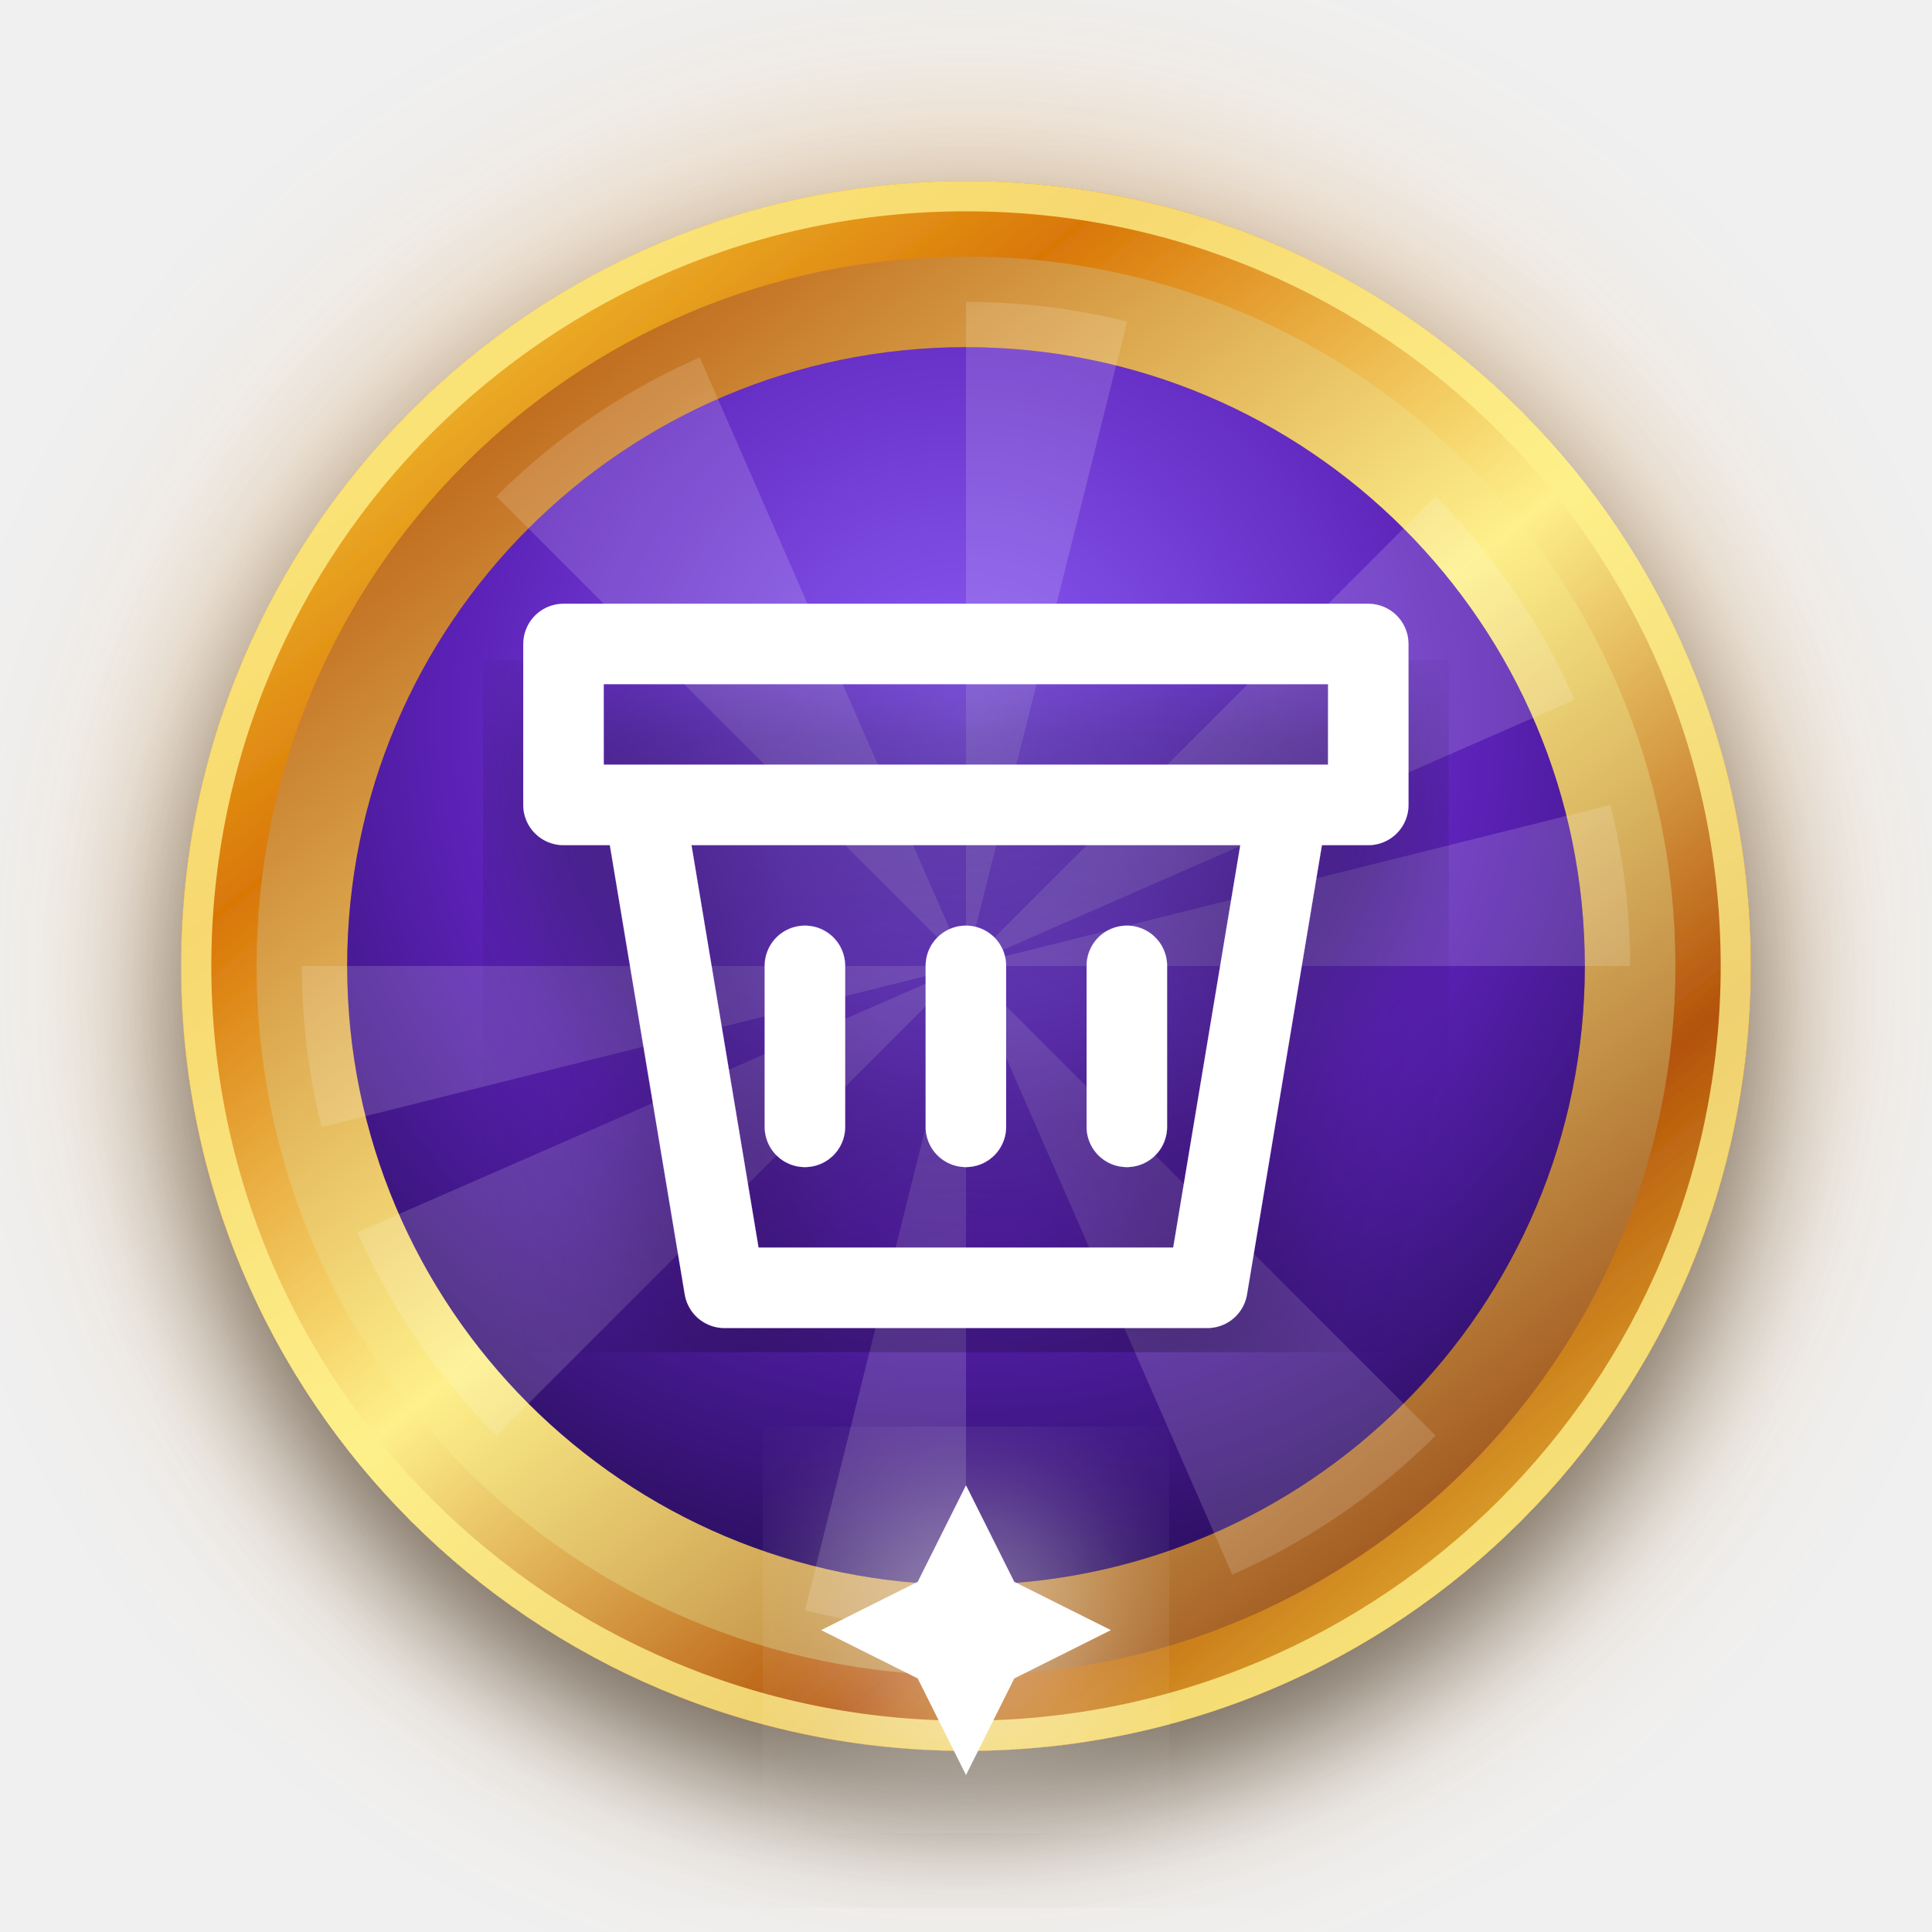
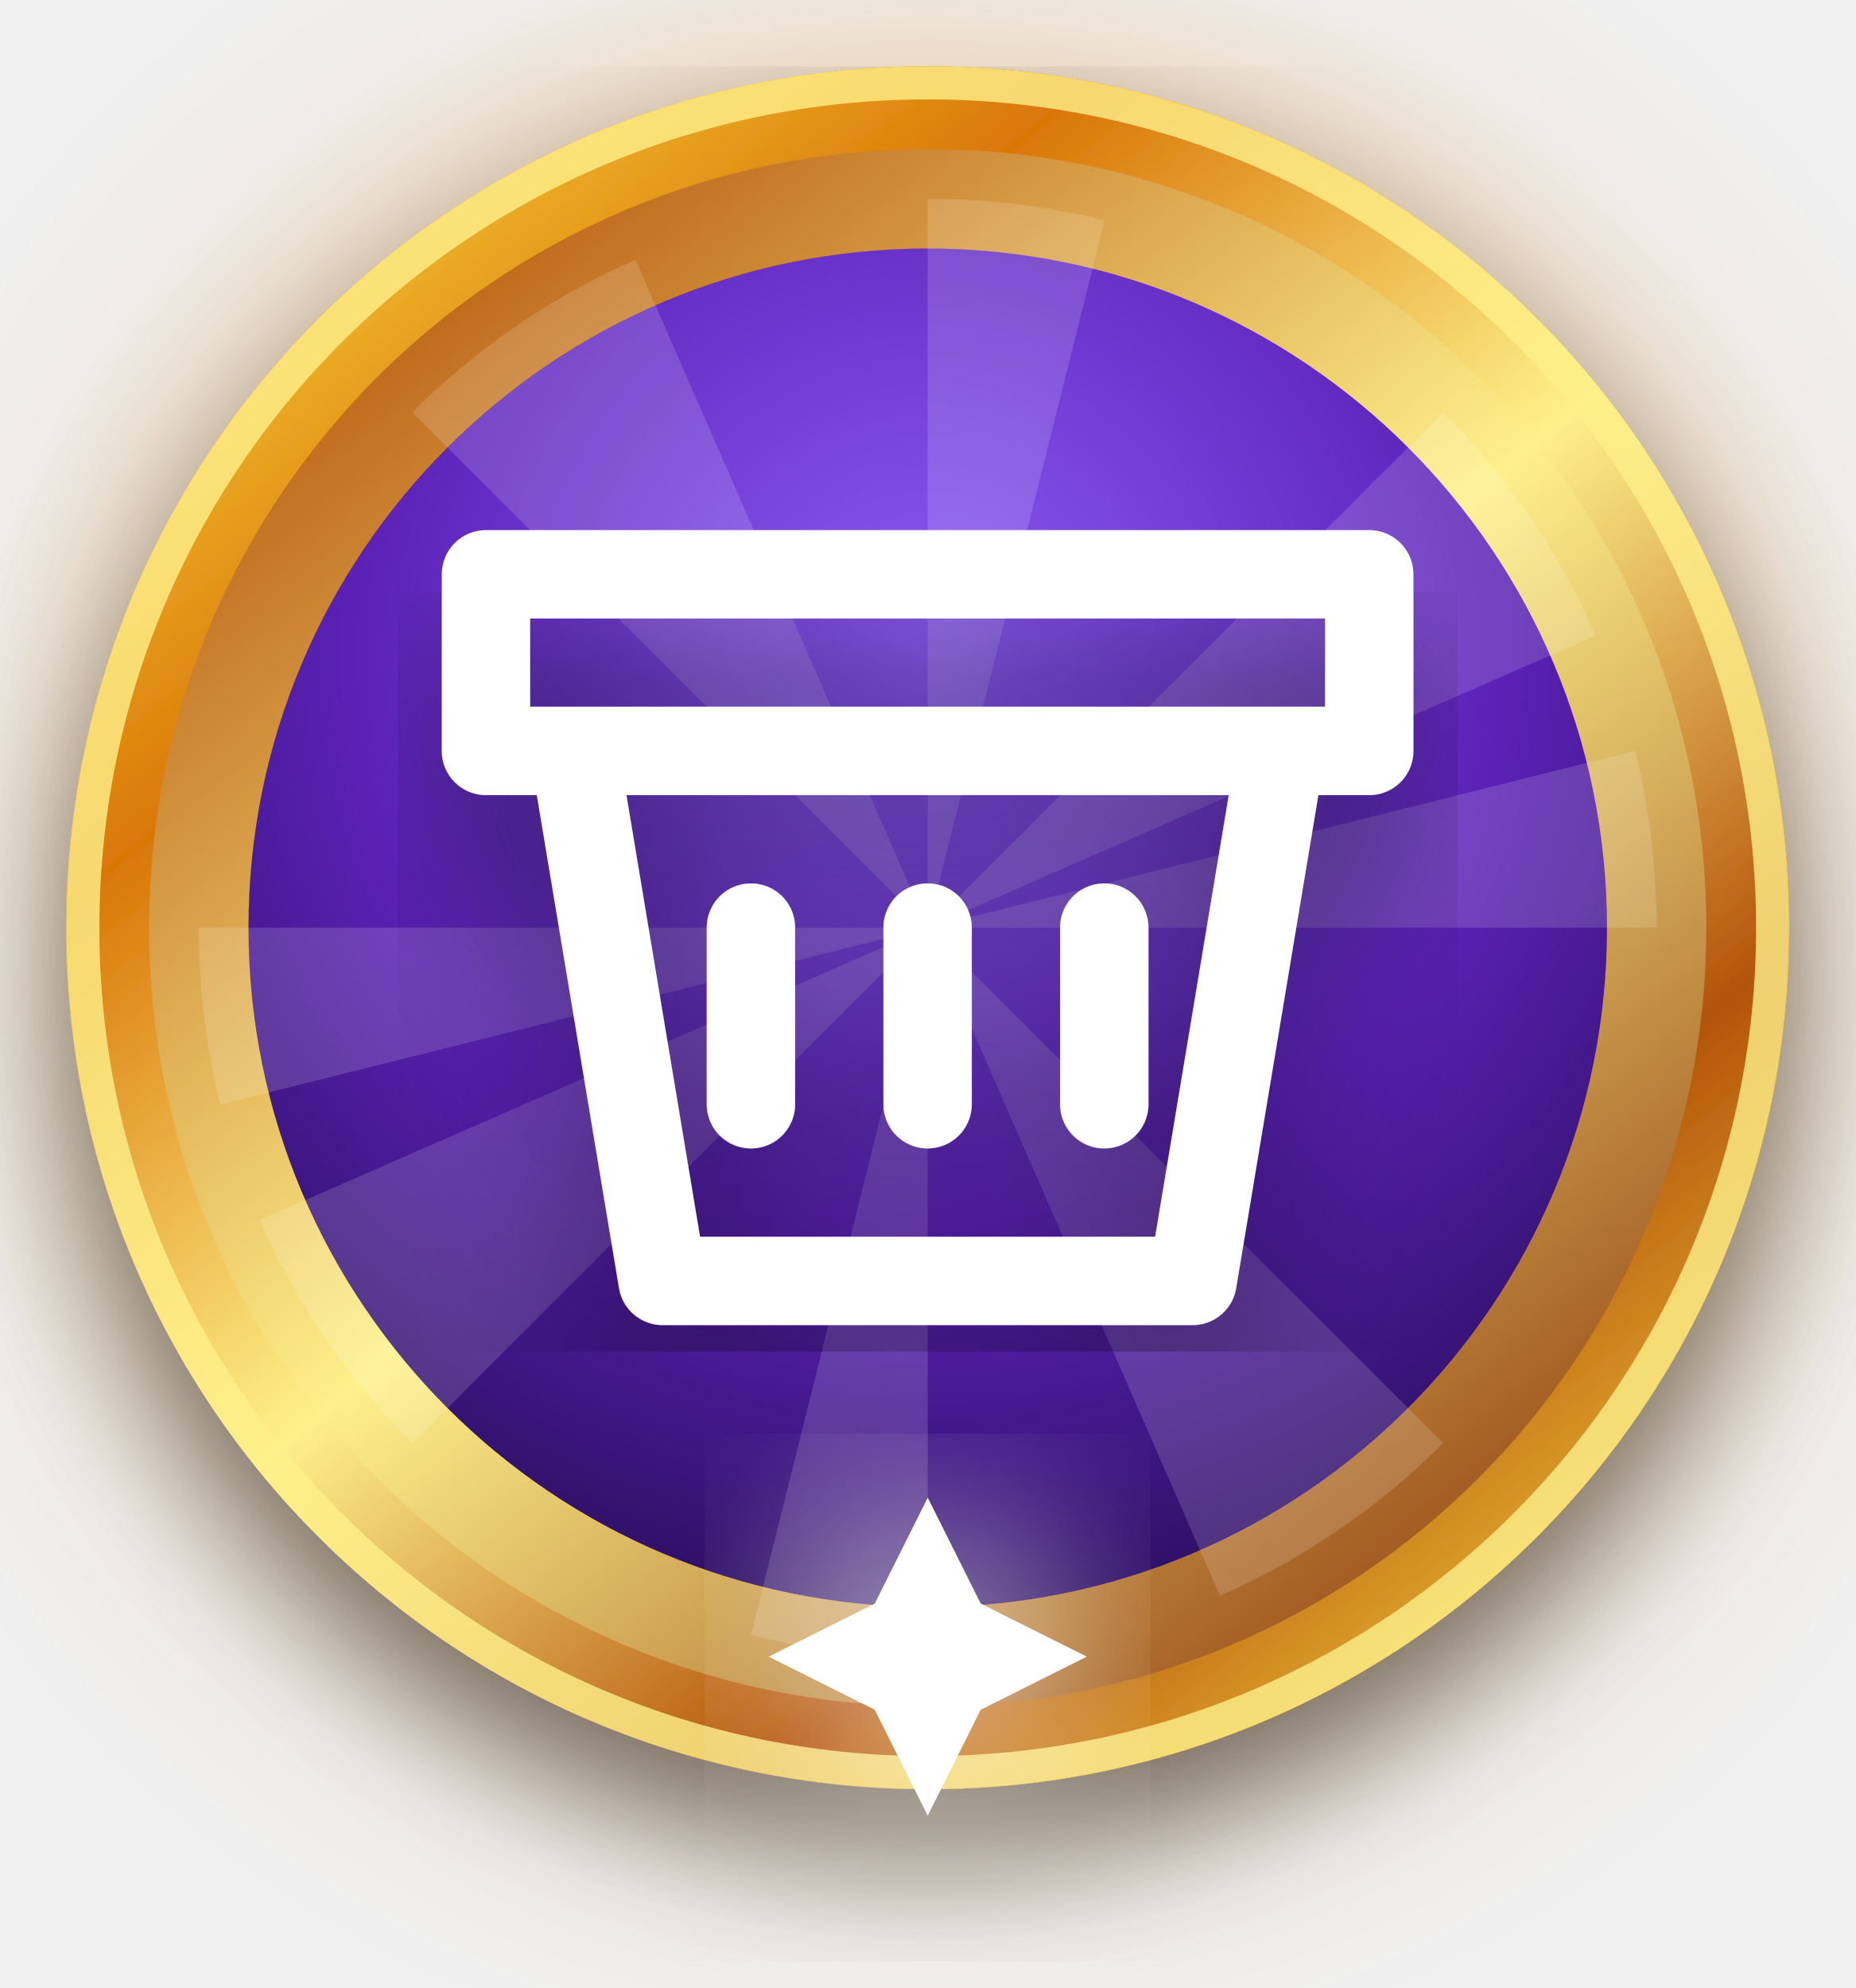
- <svg xmlns="http://www.w3.org/2000/svg" width="100%" height="100%" viewBox="0 0 64 64" fill="none">
+ <svg xmlns="http://www.w3.org/2000/svg" width="100%" height="100%" viewBox="4 4 56 60" fill="none">
  <defs>
    <filter id="glow" x="-20%" y="-20%" width="140%" height="140%">
      <feGaussianBlur stdDeviation="4" result="blur" />
      <feComposite in="SourceGraphic" in2="blur" operator="over" />
    </filter>
    <filter id="drop-shadow" x="-10%" y="-10%" width="120%" height="120%">
      <feDropShadow dx="0" dy="2" stdDeviation="2" flood-color="#000000" flood-opacity="0.5" />
    </filter>
    <linearGradient id="metal-main" x1="10%" y1="0%" x2="90%" y2="100%">
      <stop offset="0%" stop-color="#FDE047" />
      <stop offset="25%" stop-color="#D97706" />
      <stop offset="50%" stop-color="#FEF08A" />
      <stop offset="75%" stop-color="#B45309" />
      <stop offset="100%" stop-color="#FDE047" />
    </linearGradient>
    <linearGradient id="metal-inner" x1="10%" y1="0%" x2="90%" y2="100%">
      <stop offset="0%" stop-color="#B45309" />
      <stop offset="50%" stop-color="#FEF08A" />
      <stop offset="100%" stop-color="#92400E" />
    </linearGradient>
    <radialGradient id="bg-radial" cx="50%" cy="30%" r="70%">
      <stop offset="0%" stop-color="#8B5CF6" />
      <stop offset="60%" stop-color="#5B21B6" />
      <stop offset="100%" stop-color="#2E1065" />
    </radialGradient>
    <clipPath id="inner-circle">
      <circle cx="32" cy="32" r="22" />
    </clipPath>
  </defs>
  <circle cx="32" cy="32" r="26" fill="#D97706" opacity="0.4" filter="url(#glow)" />
  <circle cx="32" cy="32" r="26" fill="url(#metal-main)" filter="url(#drop-shadow)" />
  <circle cx="32" cy="32" r="25.5" fill="none" stroke="#FEF08A" stroke-width="1" opacity="0.8" />
  <circle cx="32" cy="32" r="22" fill="none" stroke="url(#metal-inner)" stroke-width="3" />
  <circle cx="32" cy="32" r="20.5" fill="url(#bg-radial)" />
  <g clip-path="url(#inner-circle)" opacity="0.15">
    <path d="M32 32 L32 0 L40 0 Z" fill="#FFFFFF" />
    <path d="M32 32 L64 32 L64 24 Z" fill="#FFFFFF" />
    <path d="M32 32 L32 64 L24 64 Z" fill="#FFFFFF" />
    <path d="M32 32 L0 32 L0 40 Z" fill="#FFFFFF" />
    <path d="M32 32 L55 9 L64 18 Z" fill="#FFFFFF" />
    <path d="M32 32 L55 55 L46 64 Z" fill="#FFFFFF" />
    <path d="M32 32 L9 55 L0 46 Z" fill="#FFFFFF" />
    <path d="M32 32 L9 9 L18 0 Z" fill="#FFFFFF" />
  </g>
  <g transform="translate(16, 16) scale(1.333)" filter="url(#drop-shadow)">
    <path d="M2 4h20v4H2z M4 8l2 12h12l2-12 M12 16v-4 M8 16v-4 M16 16v-4" fill="none" stroke="#FFFFFF" stroke-width="2" stroke-linecap="round" stroke-linejoin="round" />
  </g>
  <g transform="translate(32, 54) scale(0.8)">
    <path d="M0 -6 L2 -2 L6 0 L2 2 L0 6 L-2 2 L-6 0 L-2 -2 Z" fill="#FFFFFF" filter="url(#glow)" />
  </g>
</svg>
